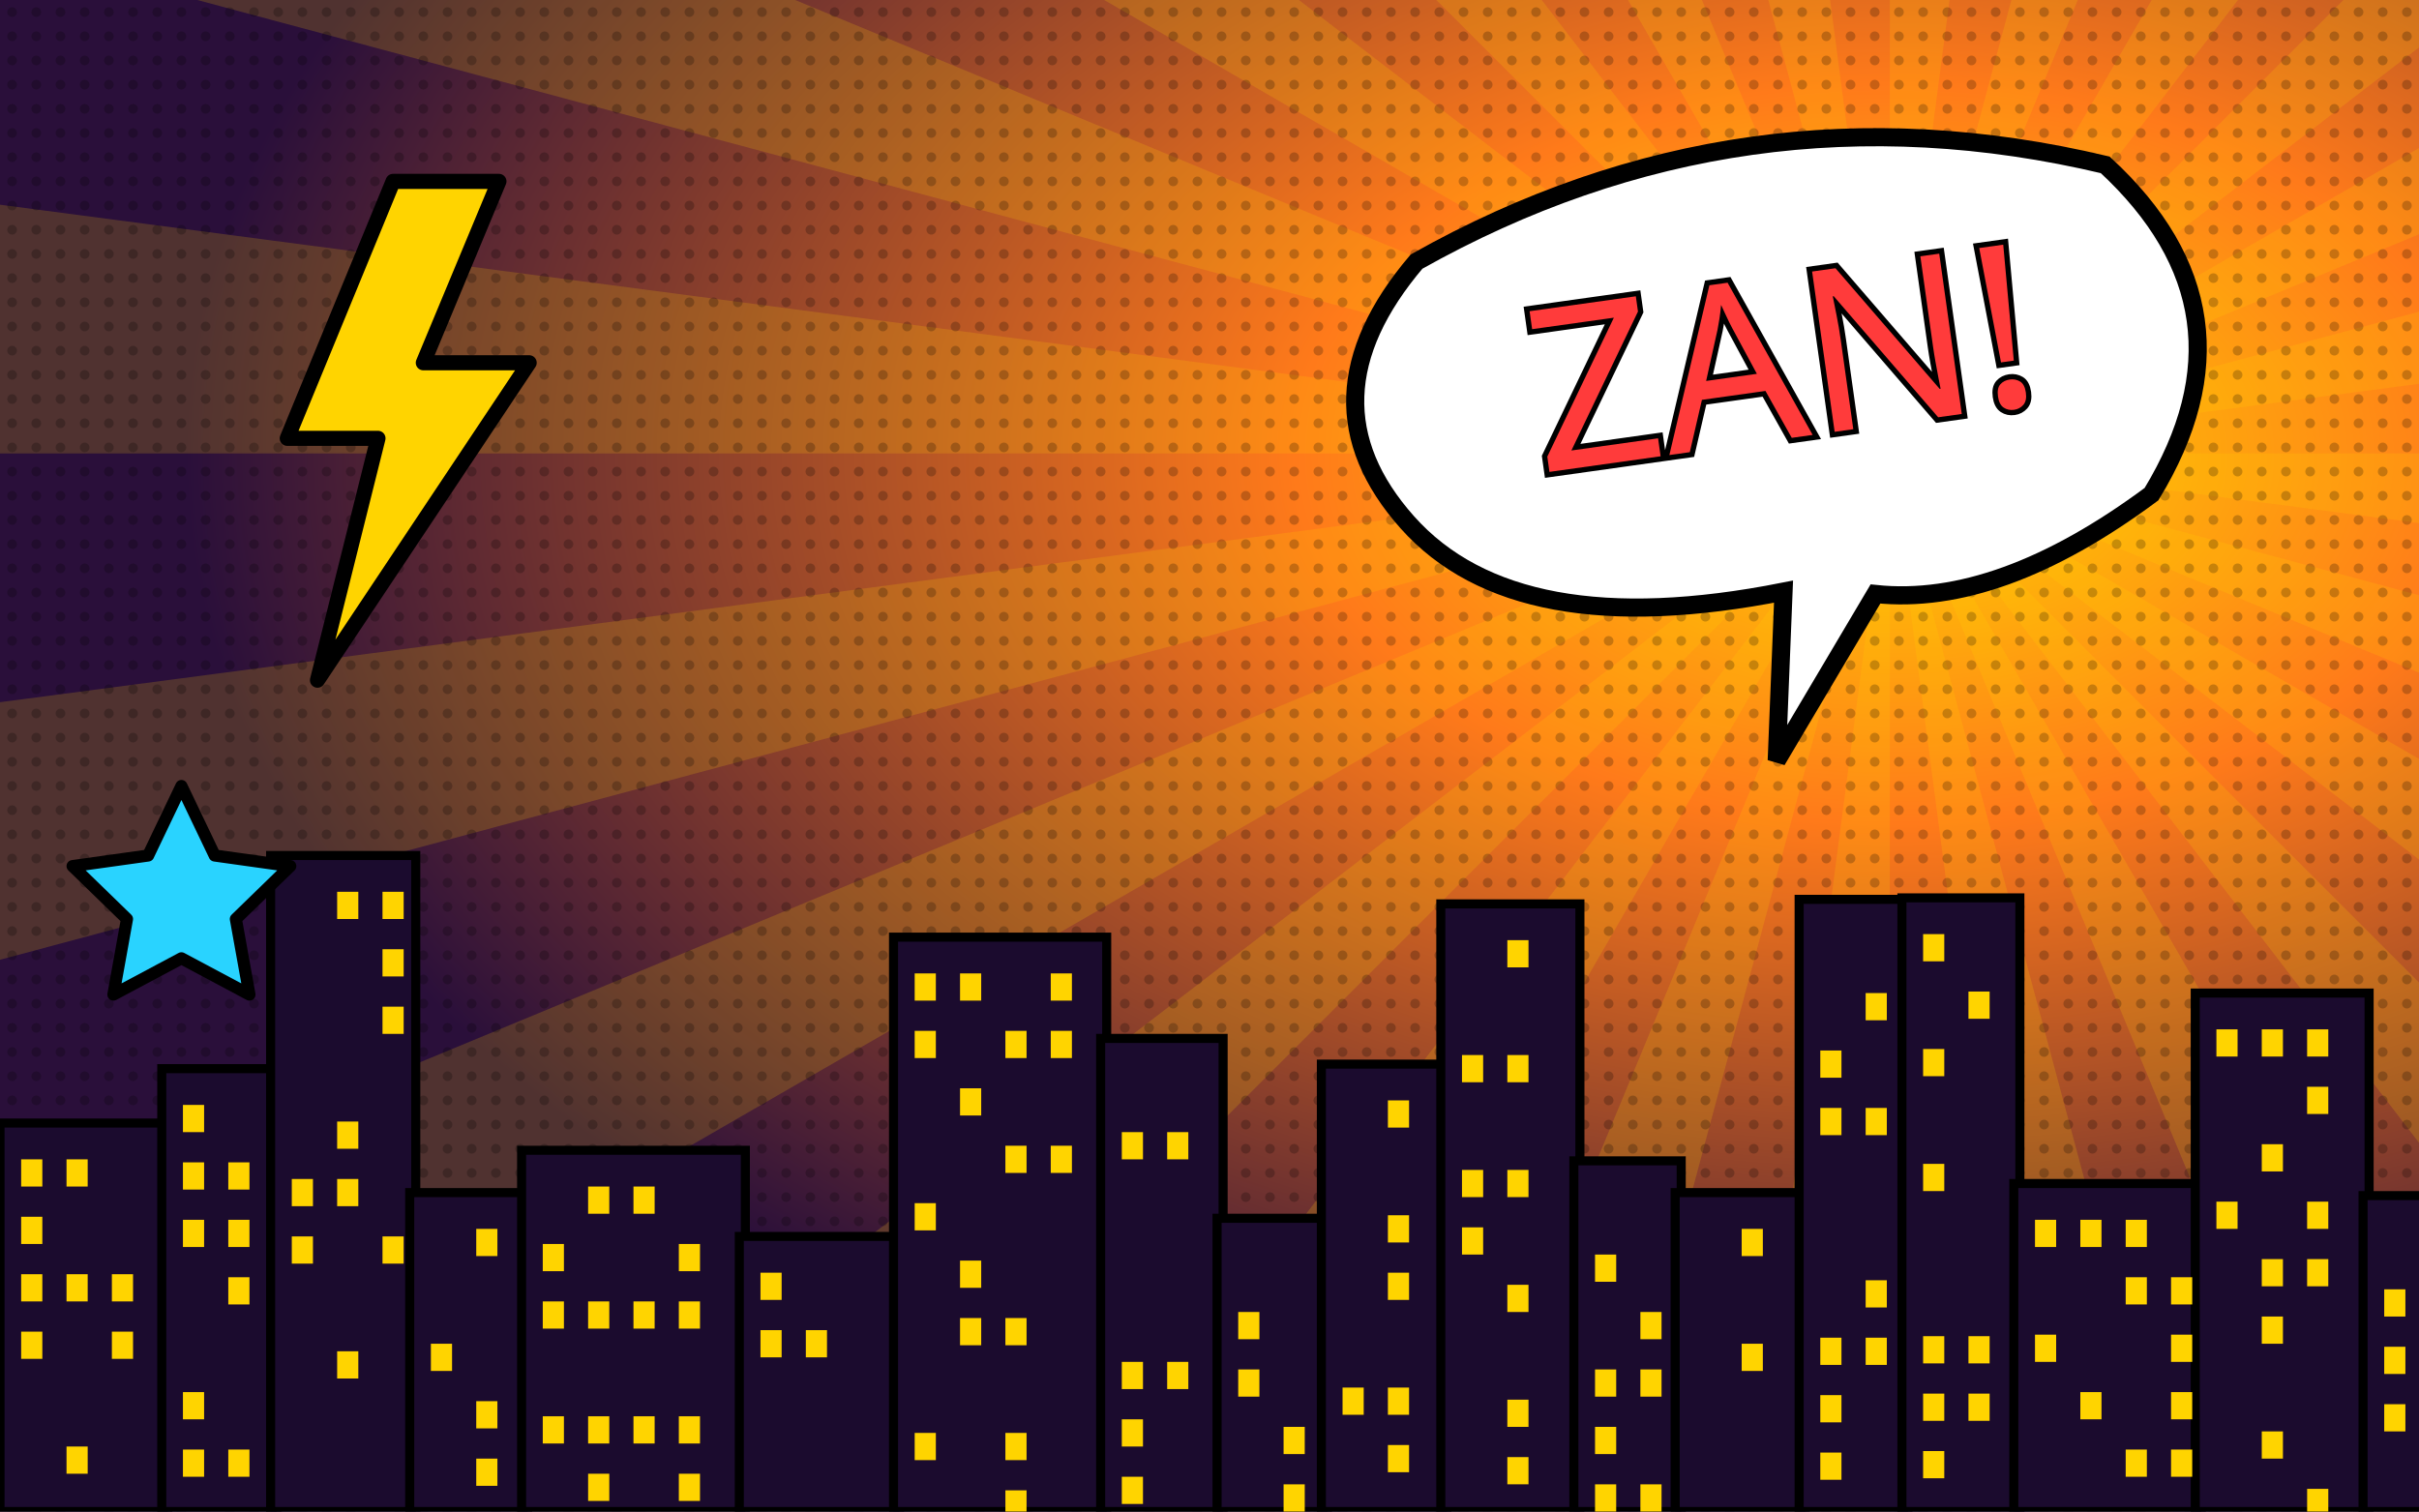
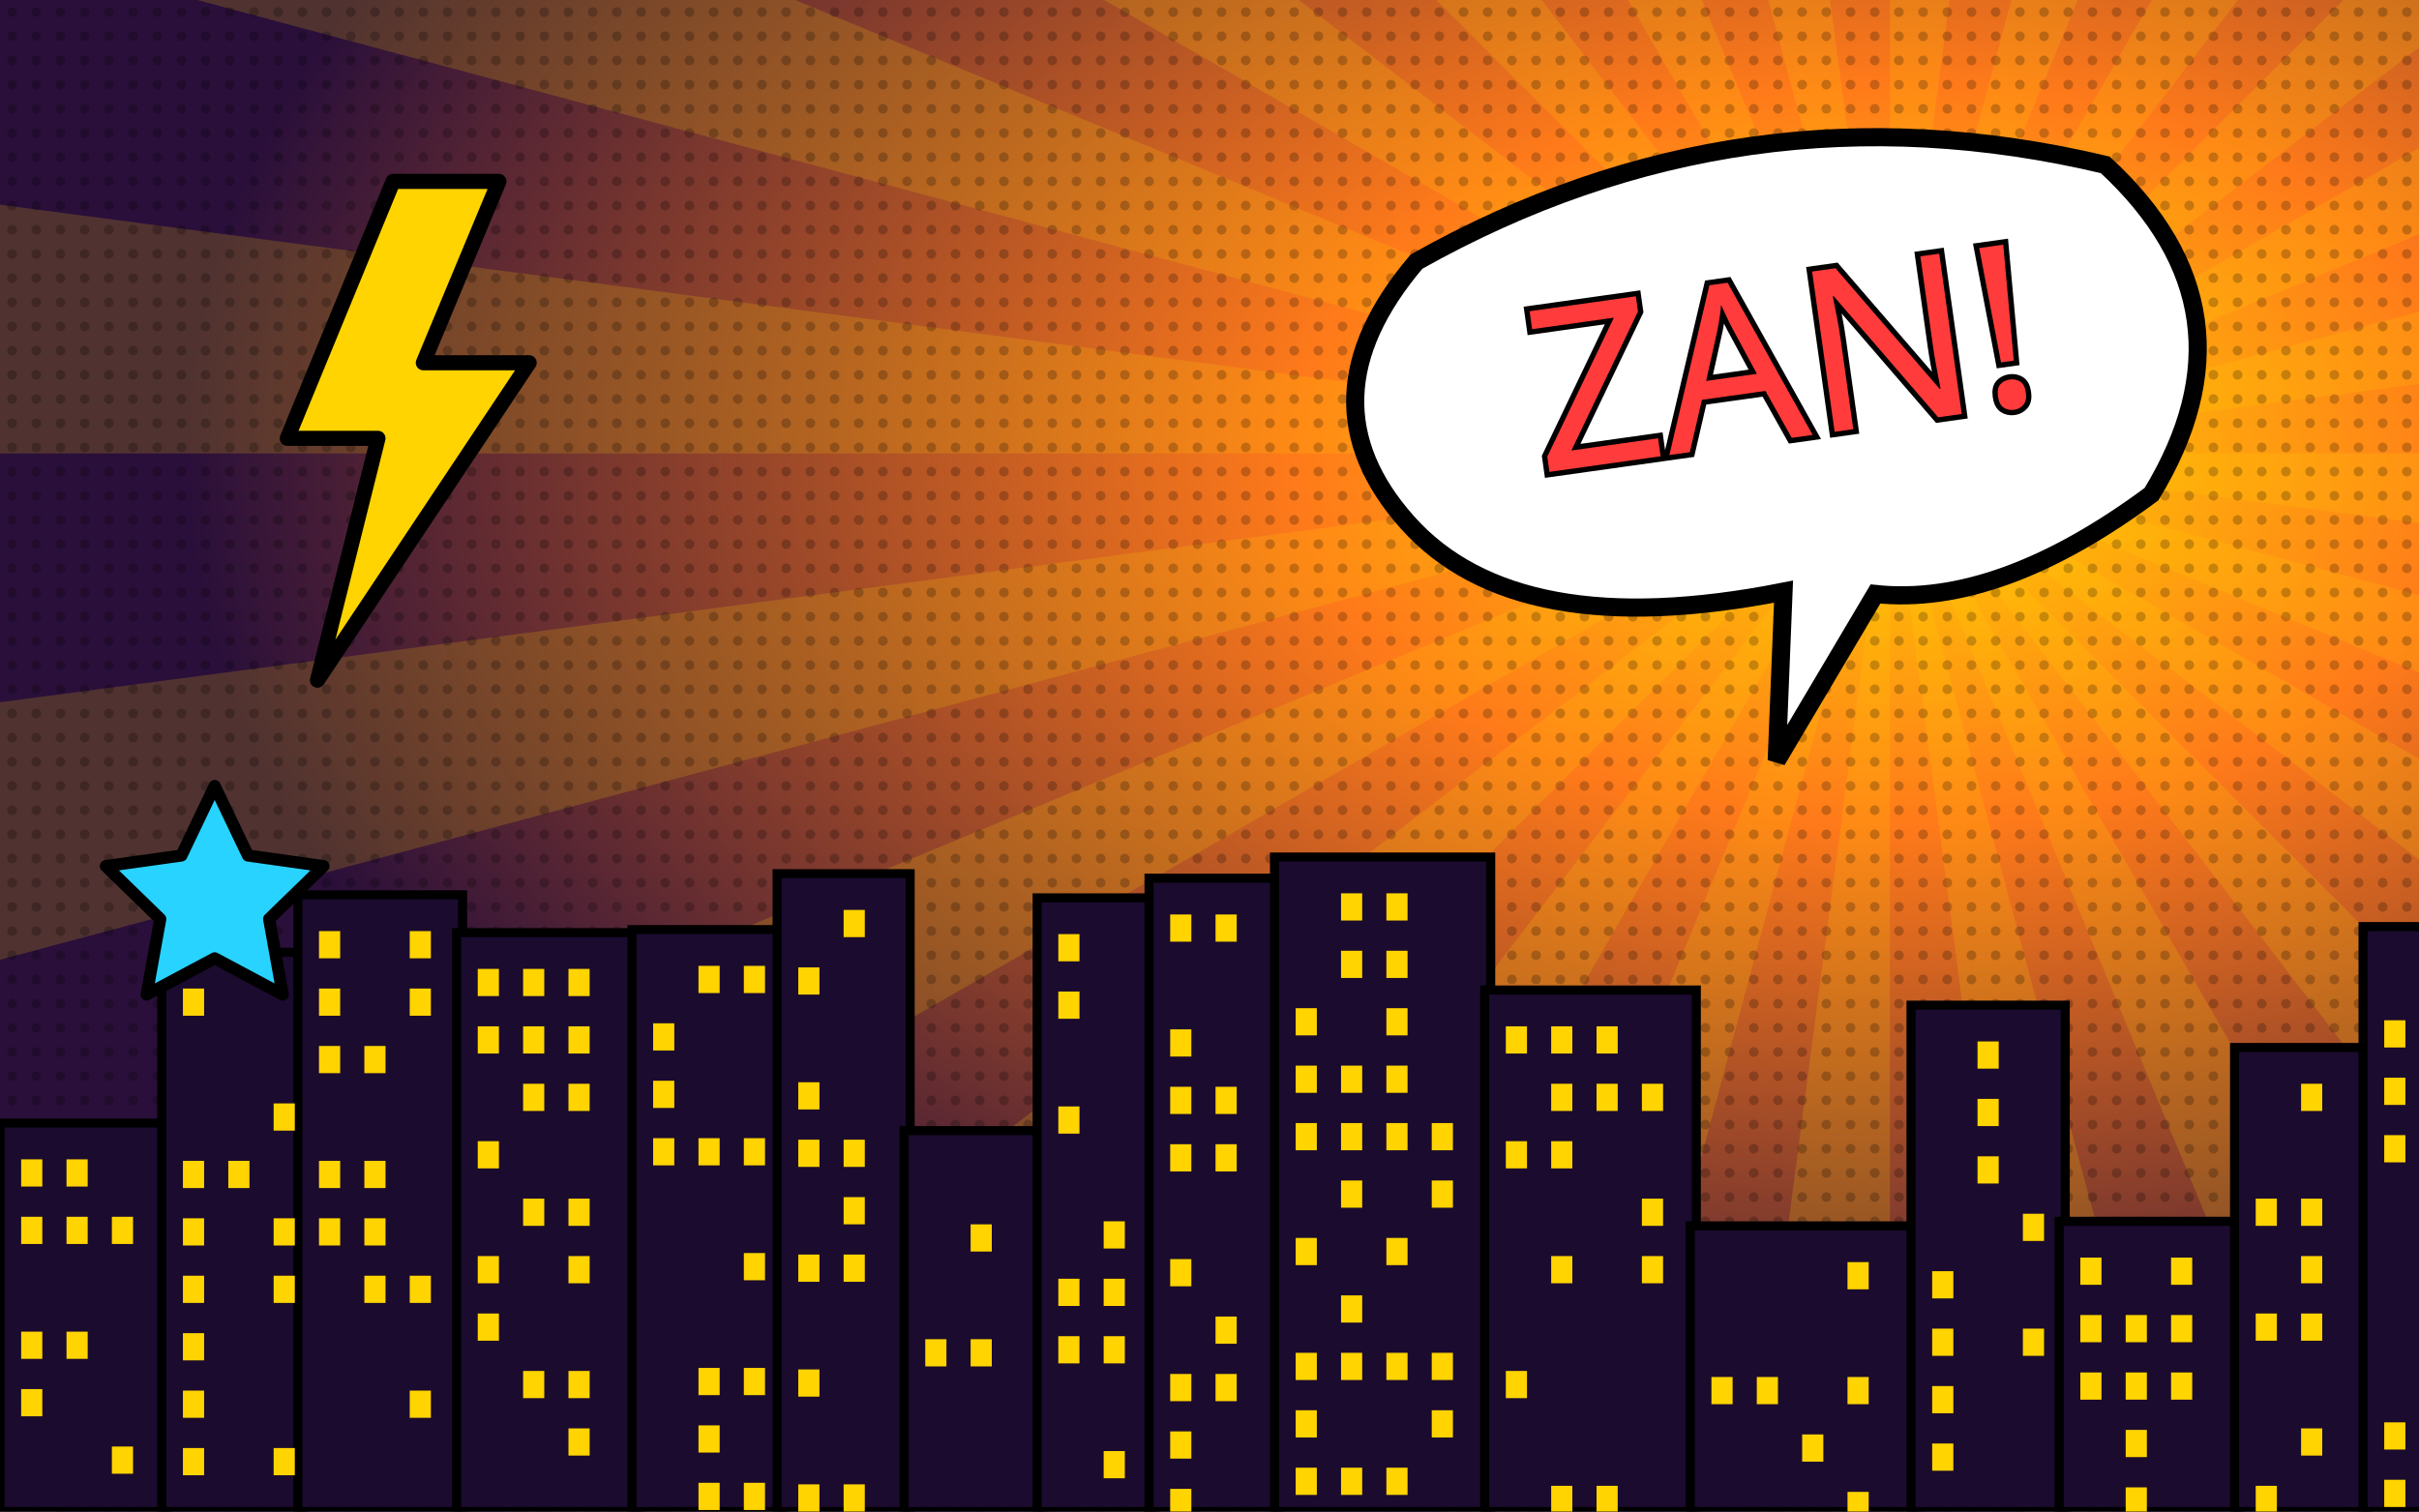
<svg xmlns="http://www.w3.org/2000/svg" viewBox="0 0 1600 1000" preserveAspectRatio="xMidYMid slice">
  <defs>
+     <style>.tw{animation:tw 3.2s ease-in-out infinite}@keyframes tw{50%{opacity:.15}}.f{transform-box:fill-box;transform-origin:center}.fb{transform-box:fill-box;transform-origin:50% 100%}.ray{transform-origin:1250px 300px;animation:spin 90s steps(540) infinite}@keyframes spin{to{transform:rotate(360deg)}}.bob{animation:bob 2.4s ease-in-out infinite alternate}@keyframes bob{to{transform:translateY(-18px) rotate(1deg)}}.zap{animation:zap 3s steps(1) infinite}@keyframes zap{0%,88%,94%{opacity:1}90%,96%{opacity:.25}}.win{animation:win 5s steps(1) infinite}@keyframes win{60%{opacity:.15}}.spin2{animation:sp2 6s linear infinite}@keyframes sp2{to{transform:rotate(360deg)}}</style>
    <radialGradient id="s" cx="78%" cy="30%" r="70%">
      <stop offset="0" stop-color="#ffd400" />
      <stop offset=".35" stop-color="#ff7a1a" />
      <stop offset="1" stop-color="#2a0f3a" />
    </radialGradient>
    <pattern id="h" width="16" height="16" patternUnits="userSpaceOnUse">
      <circle cx="8" cy="8" r="3.2" fill="#000" opacity=".22" />
    </pattern>
  </defs>
  <rect width="1600" height="1000" fill="url(#s)" />
-   <path d="M1250,300L3050,300L3035,535ZM1250,300L2989,766L2913,989ZM1250,300L2809,1200L2678,1396ZM1250,300L2523,1573L2346,1728ZM1250,300L2150,1859L1939,1963ZM1250,300L1716,2039L1485,2085ZM1250,300L1250,2100L1015,2085ZM1250,300L784,2039L561,1963ZM1250,300L350,1859L154,1728ZM1250,300L-23,1573L-178,1396ZM1250,300L-309,1200L-413,989ZM1250,300L-489,766L-535,535ZM1250,300L-550,300L-535,65ZM1250,300L-489,-166L-413,-389ZM1250,300L-309,-600L-178,-796ZM1250,300L-23,-973L154,-1128ZM1250,300L350,-1259L561,-1363ZM1250,300L784,-1439L1015,-1485ZM1250,300L1250,-1500L1485,-1485ZM1250,300L1716,-1439L1939,-1363ZM1250,300L2150,-1259L2346,-1128ZM1250,300L2523,-973L2678,-796ZM1250,300L2809,-600L2913,-389ZM1250,300L2989,-166L3035,65Z" fill="#ffd400" opacity=".18" />
+   <path class="ray" d="M1250,300L3050,300L3035,535ZM1250,300L2989,766L2913,989ZM1250,300L2809,1200L2678,1396ZM1250,300L2523,1573L2346,1728ZM1250,300L2150,1859L1939,1963ZM1250,300L1716,2039L1485,2085ZM1250,300L1250,2100L1015,2085ZM1250,300L784,2039L561,1963ZM1250,300L350,1859L154,1728ZM1250,300L-23,1573L-178,1396ZM1250,300L-309,1200L-413,989ZM1250,300L-489,766L-535,535ZM1250,300L-550,300L-535,65ZM1250,300L-489,-166L-413,-389ZM1250,300L-309,-600L-178,-796ZM1250,300L-23,-973L154,-1128ZM1250,300L350,-1259L561,-1363ZM1250,300L784,-1439L1015,-1485ZM1250,300L1250,-1500L1485,-1485ZM1250,300L1716,-1439L1939,-1363ZM1250,300L2150,-1259L2346,-1128ZM1250,300L2523,-973L2678,-796ZM1250,300L2809,-600L2913,-389ZM1250,300L2989,-166L3035,65Z" fill="#ffd400" opacity=".18" />
  <rect width="1600" height="1000" fill="url(#h)" />
  <rect x="0" y="743" width="111" height="257" fill="#1b0b2e" stroke="#000" stroke-width="6" />
-   <rect x="107" y="707" width="76" height="293" fill="#1b0b2e" stroke="#000" stroke-width="6" />
-   <rect x="179" y="566" width="96" height="434" fill="#1b0b2e" stroke="#000" stroke-width="6" />
-   <rect x="271" y="789" width="78" height="211" fill="#1b0b2e" stroke="#000" stroke-width="6" />
-   <rect x="345" y="761" width="148" height="239" fill="#1b0b2e" stroke="#000" stroke-width="6" />
-   <rect x="489" y="818" width="106" height="182" fill="#1b0b2e" stroke="#000" stroke-width="6" />
-   <rect x="591" y="620" width="141" height="380" fill="#1b0b2e" stroke="#000" stroke-width="6" />
-   <rect x="728" y="687" width="81" height="313" fill="#1b0b2e" stroke="#000" stroke-width="6" />
-   <rect x="805" y="806" width="73" height="194" fill="#1b0b2e" stroke="#000" stroke-width="6" />
-   <rect x="874" y="704" width="83" height="296" fill="#1b0b2e" stroke="#000" stroke-width="6" />
-   <rect x="953" y="598" width="92" height="402" fill="#1b0b2e" stroke="#000" stroke-width="6" />
-   <rect x="1041" y="768" width="71" height="232" fill="#1b0b2e" stroke="#000" stroke-width="6" />
-   <rect x="1108" y="789" width="86" height="211" fill="#1b0b2e" stroke="#000" stroke-width="6" />
-   <rect x="1190" y="595" width="72" height="405" fill="#1b0b2e" stroke="#000" stroke-width="6" />
-   <rect x="1258" y="594" width="78" height="406" fill="#1b0b2e" stroke="#000" stroke-width="6" />
-   <rect x="1332" y="783" width="124" height="217" fill="#1b0b2e" stroke="#000" stroke-width="6" />
-   <rect x="1452" y="657" width="115" height="343" fill="#1b0b2e" stroke="#000" stroke-width="6" />
-   <rect x="1563" y="791" width="105" height="209" fill="#1b0b2e" stroke="#000" stroke-width="6" />
-   <rect x="14" y="767" width="14" height="18" fill="#ffd400" />
+   <rect x="107" y="630" width="94" height="370" fill="#1b0b2e" stroke="#000" stroke-width="6" />
+   <rect x="197" y="592" width="109" height="408" fill="#1b0b2e" stroke="#000" stroke-width="6" />
+   <rect x="302" y="617" width="120" height="383" fill="#1b0b2e" stroke="#000" stroke-width="6" />
+   <rect x="418" y="615" width="100" height="385" fill="#1b0b2e" stroke="#000" stroke-width="6" />
+   <rect x="514" y="578" width="88" height="422" fill="#1b0b2e" stroke="#000" stroke-width="6" />
+   <rect x="598" y="748" width="92" height="252" fill="#1b0b2e" stroke="#000" stroke-width="6" />
+   <rect x="686" y="594" width="78" height="406" fill="#1b0b2e" stroke="#000" stroke-width="6" />
+   <rect x="760" y="581" width="87" height="419" fill="#1b0b2e" stroke="#000" stroke-width="6" />
+   <rect x="843" y="567" width="143" height="433" fill="#1b0b2e" stroke="#000" stroke-width="6" />
+   <rect x="982" y="655" width="140" height="345" fill="#1b0b2e" stroke="#000" stroke-width="6" />
+   <rect x="1118" y="811" width="150" height="189" fill="#1b0b2e" stroke="#000" stroke-width="6" />
+   <rect x="1264" y="665" width="102" height="335" fill="#1b0b2e" stroke="#000" stroke-width="6" />
+   <rect x="1362" y="808" width="120" height="192" fill="#1b0b2e" stroke="#000" stroke-width="6" />
+   <rect x="1478" y="693" width="89" height="307" fill="#1b0b2e" stroke="#000" stroke-width="6" />
+   <rect x="1563" y="613" width="103" height="387" fill="#1b0b2e" stroke="#000" stroke-width="6" />
+   <rect class="win" style="animation-delay:-3.3s" x="14" y="767" width="14" height="18" fill="#ffd400" />
  <rect x="44" y="767" width="14" height="18" fill="#ffd400" />
-   <rect x="14" y="805" width="14" height="18" fill="#ffd400" />
-   <rect x="14" y="843" width="14" height="18" fill="#ffd400" />
-   <rect x="44" y="843" width="14" height="18" fill="#ffd400" />
-   <rect x="74" y="843" width="14" height="18" fill="#ffd400" />
+   <rect class="win" style="animation-delay:-1.7s" x="14" y="805" width="14" height="18" fill="#ffd400" />
+   <rect x="44" y="805" width="14" height="18" fill="#ffd400" />
+   <rect x="74" y="805" width="14" height="18" fill="#ffd400" />
  <rect x="14" y="881" width="14" height="18" fill="#ffd400" />
-   <rect x="74" y="881" width="14" height="18" fill="#ffd400" />
-   <rect x="44" y="957" width="14" height="18" fill="#ffd400" />
-   <rect x="121" y="731" width="14" height="18" fill="#ffd400" />
-   <rect x="121" y="769" width="14" height="18" fill="#ffd400" />
-   <rect x="151" y="769" width="14" height="18" fill="#ffd400" />
-   <rect x="121" y="807" width="14" height="18" fill="#ffd400" />
-   <rect x="151" y="807" width="14" height="18" fill="#ffd400" />
-   <rect x="151" y="845" width="14" height="18" fill="#ffd400" />
-   <rect x="121" y="921" width="14" height="18" fill="#ffd400" />
-   <rect x="121" y="959" width="14" height="18" fill="#ffd400" />
-   <rect x="151" y="959" width="14" height="18" fill="#ffd400" />
-   <rect x="223" y="590" width="14" height="18" fill="#ffd400" />
-   <rect x="253" y="590" width="14" height="18" fill="#ffd400" />
-   <rect x="253" y="628" width="14" height="18" fill="#ffd400" />
-   <rect x="253" y="666" width="14" height="18" fill="#ffd400" />
-   <rect x="223" y="742" width="14" height="18" fill="#ffd400" />
-   <rect x="193" y="780" width="14" height="18" fill="#ffd400" />
-   <rect x="223" y="780" width="14" height="18" fill="#ffd400" />
-   <rect x="193" y="818" width="14" height="18" fill="#ffd400" />
-   <rect x="253" y="818" width="14" height="18" fill="#ffd400" />
-   <rect x="223" y="894" width="14" height="18" fill="#ffd400" />
-   <rect x="315" y="813" width="14" height="18" fill="#ffd400" />
-   <rect x="285" y="889" width="14" height="18" fill="#ffd400" />
-   <rect x="315" y="927" width="14" height="18" fill="#ffd400" />
-   <rect x="315" y="965" width="14" height="18" fill="#ffd400" />
-   <rect x="389" y="785" width="14" height="18" fill="#ffd400" />
-   <rect x="419" y="785" width="14" height="18" fill="#ffd400" />
-   <rect x="359" y="823" width="14" height="18" fill="#ffd400" />
-   <rect x="449" y="823" width="14" height="18" fill="#ffd400" />
-   <rect x="359" y="861" width="14" height="18" fill="#ffd400" />
-   <rect x="389" y="861" width="14" height="18" fill="#ffd400" />
-   <rect x="419" y="861" width="14" height="18" fill="#ffd400" />
-   <rect x="449" y="861" width="14" height="18" fill="#ffd400" />
-   <rect x="359" y="937" width="14" height="18" fill="#ffd400" />
-   <rect x="389" y="937" width="14" height="18" fill="#ffd400" />
-   <rect x="419" y="937" width="14" height="18" fill="#ffd400" />
-   <rect x="449" y="937" width="14" height="18" fill="#ffd400" />
-   <rect x="389" y="975" width="14" height="18" fill="#ffd400" />
-   <rect x="449" y="975" width="14" height="18" fill="#ffd400" />
-   <rect x="503" y="842" width="14" height="18" fill="#ffd400" />
-   <rect x="503" y="880" width="14" height="18" fill="#ffd400" />
-   <rect x="533" y="880" width="14" height="18" fill="#ffd400" />
-   <rect x="605" y="644" width="14" height="18" fill="#ffd400" />
-   <rect x="635" y="644" width="14" height="18" fill="#ffd400" />
-   <rect x="695" y="644" width="14" height="18" fill="#ffd400" />
-   <rect x="605" y="682" width="14" height="18" fill="#ffd400" />
-   <rect x="665" y="682" width="14" height="18" fill="#ffd400" />
-   <rect x="695" y="682" width="14" height="18" fill="#ffd400" />
-   <rect x="635" y="720" width="14" height="18" fill="#ffd400" />
-   <rect x="665" y="758" width="14" height="18" fill="#ffd400" />
-   <rect x="695" y="758" width="14" height="18" fill="#ffd400" />
-   <rect x="605" y="796" width="14" height="18" fill="#ffd400" />
-   <rect x="635" y="834" width="14" height="18" fill="#ffd400" />
-   <rect x="635" y="872" width="14" height="18" fill="#ffd400" />
-   <rect x="665" y="872" width="14" height="18" fill="#ffd400" />
-   <rect x="605" y="948" width="14" height="18" fill="#ffd400" />
-   <rect x="665" y="948" width="14" height="18" fill="#ffd400" />
-   <rect x="665" y="986" width="14" height="18" fill="#ffd400" />
-   <rect x="742" y="749" width="14" height="18" fill="#ffd400" />
-   <rect x="772" y="749" width="14" height="18" fill="#ffd400" />
-   <rect x="742" y="901" width="14" height="18" fill="#ffd400" />
-   <rect x="772" y="901" width="14" height="18" fill="#ffd400" />
-   <rect x="742" y="939" width="14" height="18" fill="#ffd400" />
-   <rect x="742" y="977" width="14" height="18" fill="#ffd400" />
-   <rect x="819" y="868" width="14" height="18" fill="#ffd400" />
-   <rect x="819" y="906" width="14" height="18" fill="#ffd400" />
-   <rect x="849" y="944" width="14" height="18" fill="#ffd400" />
-   <rect x="849" y="982" width="14" height="18" fill="#ffd400" />
-   <rect x="918" y="728" width="14" height="18" fill="#ffd400" />
-   <rect x="918" y="804" width="14" height="18" fill="#ffd400" />
-   <rect x="918" y="842" width="14" height="18" fill="#ffd400" />
-   <rect x="888" y="918" width="14" height="18" fill="#ffd400" />
-   <rect x="918" y="918" width="14" height="18" fill="#ffd400" />
-   <rect x="918" y="956" width="14" height="18" fill="#ffd400" />
-   <rect x="997" y="622" width="14" height="18" fill="#ffd400" />
-   <rect x="967" y="698" width="14" height="18" fill="#ffd400" />
-   <rect x="997" y="698" width="14" height="18" fill="#ffd400" />
-   <rect x="967" y="774" width="14" height="18" fill="#ffd400" />
-   <rect x="997" y="774" width="14" height="18" fill="#ffd400" />
-   <rect x="967" y="812" width="14" height="18" fill="#ffd400" />
-   <rect x="997" y="850" width="14" height="18" fill="#ffd400" />
-   <rect x="997" y="926" width="14" height="18" fill="#ffd400" />
-   <rect x="997" y="964" width="14" height="18" fill="#ffd400" />
-   <rect x="1055" y="830" width="14" height="18" fill="#ffd400" />
-   <rect x="1085" y="868" width="14" height="18" fill="#ffd400" />
-   <rect x="1055" y="906" width="14" height="18" fill="#ffd400" />
-   <rect x="1085" y="906" width="14" height="18" fill="#ffd400" />
-   <rect x="1055" y="944" width="14" height="18" fill="#ffd400" />
-   <rect x="1055" y="982" width="14" height="18" fill="#ffd400" />
-   <rect x="1085" y="982" width="14" height="18" fill="#ffd400" />
-   <rect x="1152" y="813" width="14" height="18" fill="#ffd400" />
-   <rect x="1152" y="889" width="14" height="18" fill="#ffd400" />
-   <rect x="1234" y="657" width="14" height="18" fill="#ffd400" />
-   <rect x="1204" y="695" width="14" height="18" fill="#ffd400" />
-   <rect x="1204" y="733" width="14" height="18" fill="#ffd400" />
-   <rect x="1234" y="733" width="14" height="18" fill="#ffd400" />
-   <rect x="1234" y="847" width="14" height="18" fill="#ffd400" />
-   <rect x="1204" y="885" width="14" height="18" fill="#ffd400" />
-   <rect x="1234" y="885" width="14" height="18" fill="#ffd400" />
-   <rect x="1204" y="923" width="14" height="18" fill="#ffd400" />
-   <rect x="1204" y="961" width="14" height="18" fill="#ffd400" />
-   <rect x="1272" y="618" width="14" height="18" fill="#ffd400" />
-   <rect x="1302" y="656" width="14" height="18" fill="#ffd400" />
-   <rect x="1272" y="694" width="14" height="18" fill="#ffd400" />
-   <rect x="1272" y="770" width="14" height="18" fill="#ffd400" />
-   <rect x="1272" y="884" width="14" height="18" fill="#ffd400" />
-   <rect x="1302" y="884" width="14" height="18" fill="#ffd400" />
-   <rect x="1272" y="922" width="14" height="18" fill="#ffd400" />
-   <rect x="1302" y="922" width="14" height="18" fill="#ffd400" />
-   <rect x="1272" y="960" width="14" height="18" fill="#ffd400" />
-   <rect x="1346" y="807" width="14" height="18" fill="#ffd400" />
-   <rect x="1376" y="807" width="14" height="18" fill="#ffd400" />
-   <rect x="1406" y="807" width="14" height="18" fill="#ffd400" />
-   <rect x="1406" y="845" width="14" height="18" fill="#ffd400" />
-   <rect x="1436" y="845" width="14" height="18" fill="#ffd400" />
-   <rect x="1346" y="883" width="14" height="18" fill="#ffd400" />
-   <rect x="1436" y="883" width="14" height="18" fill="#ffd400" />
-   <rect x="1376" y="921" width="14" height="18" fill="#ffd400" />
-   <rect x="1436" y="921" width="14" height="18" fill="#ffd400" />
-   <rect x="1406" y="959" width="14" height="18" fill="#ffd400" />
-   <rect x="1436" y="959" width="14" height="18" fill="#ffd400" />
-   <rect x="1466" y="681" width="14" height="18" fill="#ffd400" />
-   <rect x="1496" y="681" width="14" height="18" fill="#ffd400" />
-   <rect x="1526" y="681" width="14" height="18" fill="#ffd400" />
-   <rect x="1526" y="719" width="14" height="18" fill="#ffd400" />
-   <rect x="1496" y="757" width="14" height="18" fill="#ffd400" />
-   <rect x="1466" y="795" width="14" height="18" fill="#ffd400" />
-   <rect x="1526" y="795" width="14" height="18" fill="#ffd400" />
-   <rect x="1496" y="833" width="14" height="18" fill="#ffd400" />
-   <rect x="1526" y="833" width="14" height="18" fill="#ffd400" />
-   <rect x="1496" y="871" width="14" height="18" fill="#ffd400" />
-   <rect x="1496" y="947" width="14" height="18" fill="#ffd400" />
-   <rect x="1526" y="985" width="14" height="18" fill="#ffd400" />
-   <rect x="1607" y="815" width="14" height="18" fill="#ffd400" />
-   <rect x="1577" y="853" width="14" height="18" fill="#ffd400" />
-   <rect x="1607" y="853" width="14" height="18" fill="#ffd400" />
-   <rect x="1637" y="853" width="14" height="18" fill="#ffd400" />
-   <rect x="1577" y="891" width="14" height="18" fill="#ffd400" />
-   <rect x="1637" y="891" width="14" height="18" fill="#ffd400" />
-   <rect x="1577" y="929" width="14" height="18" fill="#ffd400" />
-   <rect x="1607" y="929" width="14" height="18" fill="#ffd400" />
-   <rect x="1637" y="929" width="14" height="18" fill="#ffd400" />
-   <rect x="1607" y="967" width="14" height="18" fill="#ffd400" />
+   <rect x="44" y="881" width="14" height="18" fill="#ffd400" />
+   <rect x="14" y="919" width="14" height="18" fill="#ffd400" />
+   <rect x="74" y="957" width="14" height="18" fill="#ffd400" />
+   <rect x="121" y="654" width="14" height="18" fill="#ffd400" />
+   <rect x="181" y="730" width="14" height="18" fill="#ffd400" />
+   <rect x="121" y="768" width="14" height="18" fill="#ffd400" />
+   <rect x="151" y="768" width="14" height="18" fill="#ffd400" />
+   <rect x="121" y="806" width="14" height="18" fill="#ffd400" />
+   <rect x="181" y="806" width="14" height="18" fill="#ffd400" />
+   <rect x="121" y="844" width="14" height="18" fill="#ffd400" />
+   <rect x="181" y="844" width="14" height="18" fill="#ffd400" />
+   <rect x="121" y="882" width="14" height="18" fill="#ffd400" />
+   <rect x="121" y="920" width="14" height="18" fill="#ffd400" />
+   <rect class="win" style="animation-delay:-1.1s" x="121" y="958" width="14" height="18" fill="#ffd400" />
+   <rect x="181" y="958" width="14" height="18" fill="#ffd400" />
+   <rect x="211" y="616" width="14" height="18" fill="#ffd400" />
+   <rect x="271" y="616" width="14" height="18" fill="#ffd400" />
+   <rect class="win" style="animation-delay:-0.2s" x="211" y="654" width="14" height="18" fill="#ffd400" />
+   <rect x="271" y="654" width="14" height="18" fill="#ffd400" />
+   <rect x="211" y="692" width="14" height="18" fill="#ffd400" />
+   <rect x="241" y="692" width="14" height="18" fill="#ffd400" />
+   <rect x="211" y="768" width="14" height="18" fill="#ffd400" />
+   <rect x="241" y="768" width="14" height="18" fill="#ffd400" />
+   <rect x="211" y="806" width="14" height="18" fill="#ffd400" />
+   <rect x="241" y="806" width="14" height="18" fill="#ffd400" />
+   <rect class="win" style="animation-delay:-1.7s" x="241" y="844" width="14" height="18" fill="#ffd400" />
+   <rect x="271" y="844" width="14" height="18" fill="#ffd400" />
+   <rect x="271" y="920" width="14" height="18" fill="#ffd400" />
+   <rect class="win" style="animation-delay:-2.5s" x="316" y="641" width="14" height="18" fill="#ffd400" />
+   <rect class="win" style="animation-delay:-0.8s" x="346" y="641" width="14" height="18" fill="#ffd400" />
+   <rect x="376" y="641" width="14" height="18" fill="#ffd400" />
+   <rect class="win" style="animation-delay:-0.6s" x="316" y="679" width="14" height="18" fill="#ffd400" />
+   <rect x="346" y="679" width="14" height="18" fill="#ffd400" />
+   <rect x="376" y="679" width="14" height="18" fill="#ffd400" />
+   <rect x="346" y="717" width="14" height="18" fill="#ffd400" />
+   <rect x="376" y="717" width="14" height="18" fill="#ffd400" />
+   <rect x="316" y="755" width="14" height="18" fill="#ffd400" />
+   <rect class="win" style="animation-delay:-1.4s" x="346" y="793" width="14" height="18" fill="#ffd400" />
+   <rect x="376" y="793" width="14" height="18" fill="#ffd400" />
+   <rect class="win" style="animation-delay:-3.8s" x="316" y="831" width="14" height="18" fill="#ffd400" />
+   <rect x="376" y="831" width="14" height="18" fill="#ffd400" />
+   <rect x="316" y="869" width="14" height="18" fill="#ffd400" />
+   <rect x="346" y="907" width="14" height="18" fill="#ffd400" />
+   <rect x="376" y="907" width="14" height="18" fill="#ffd400" />
+   <rect x="376" y="945" width="14" height="18" fill="#ffd400" />
+   <rect x="462" y="639" width="14" height="18" fill="#ffd400" />
+   <rect class="win" style="animation-delay:-0.1s" x="492" y="639" width="14" height="18" fill="#ffd400" />
+   <rect x="432" y="677" width="14" height="18" fill="#ffd400" />
+   <rect x="432" y="715" width="14" height="18" fill="#ffd400" />
+   <rect x="432" y="753" width="14" height="18" fill="#ffd400" />
+   <rect x="462" y="753" width="14" height="18" fill="#ffd400" />
+   <rect x="492" y="753" width="14" height="18" fill="#ffd400" />
+   <rect x="492" y="829" width="14" height="18" fill="#ffd400" />
+   <rect x="462" y="905" width="14" height="18" fill="#ffd400" />
+   <rect x="492" y="905" width="14" height="18" fill="#ffd400" />
+   <rect x="462" y="943" width="14" height="18" fill="#ffd400" />
+   <rect x="462" y="981" width="14" height="18" fill="#ffd400" />
+   <rect x="492" y="981" width="14" height="18" fill="#ffd400" />
+   <rect x="558" y="602" width="14" height="18" fill="#ffd400" />
+   <rect class="win" style="animation-delay:-3.9s" x="528" y="640" width="14" height="18" fill="#ffd400" />
+   <rect x="528" y="716" width="14" height="18" fill="#ffd400" />
+   <rect x="528" y="754" width="14" height="18" fill="#ffd400" />
+   <rect x="558" y="754" width="14" height="18" fill="#ffd400" />
+   <rect x="558" y="792" width="14" height="18" fill="#ffd400" />
+   <rect x="528" y="830" width="14" height="18" fill="#ffd400" />
+   <rect x="558" y="830" width="14" height="18" fill="#ffd400" />
+   <rect x="528" y="906" width="14" height="18" fill="#ffd400" />
+   <rect x="528" y="982" width="14" height="18" fill="#ffd400" />
+   <rect class="win" style="animation-delay:-3.2s" x="558" y="982" width="14" height="18" fill="#ffd400" />
+   <rect x="642" y="810" width="14" height="18" fill="#ffd400" />
+   <rect x="612" y="886" width="14" height="18" fill="#ffd400" />
+   <rect x="642" y="886" width="14" height="18" fill="#ffd400" />
+   <rect x="700" y="618" width="14" height="18" fill="#ffd400" />
+   <rect x="700" y="656" width="14" height="18" fill="#ffd400" />
+   <rect x="700" y="732" width="14" height="18" fill="#ffd400" />
+   <rect x="730" y="808" width="14" height="18" fill="#ffd400" />
+   <rect x="700" y="846" width="14" height="18" fill="#ffd400" />
+   <rect x="730" y="846" width="14" height="18" fill="#ffd400" />
+   <rect x="700" y="884" width="14" height="18" fill="#ffd400" />
+   <rect x="730" y="884" width="14" height="18" fill="#ffd400" />
+   <rect x="730" y="960" width="14" height="18" fill="#ffd400" />
+   <rect x="774" y="605" width="14" height="18" fill="#ffd400" />
+   <rect x="804" y="605" width="14" height="18" fill="#ffd400" />
+   <rect x="774" y="681" width="14" height="18" fill="#ffd400" />
+   <rect x="774" y="719" width="14" height="18" fill="#ffd400" />
+   <rect x="804" y="719" width="14" height="18" fill="#ffd400" />
+   <rect x="774" y="757" width="14" height="18" fill="#ffd400" />
+   <rect class="win" style="animation-delay:-1.3s" x="804" y="757" width="14" height="18" fill="#ffd400" />
+   <rect x="774" y="833" width="14" height="18" fill="#ffd400" />
+   <rect x="804" y="871" width="14" height="18" fill="#ffd400" />
+   <rect x="774" y="909" width="14" height="18" fill="#ffd400" />
+   <rect x="804" y="909" width="14" height="18" fill="#ffd400" />
+   <rect x="774" y="947" width="14" height="18" fill="#ffd400" />
+   <rect x="774" y="985" width="14" height="18" fill="#ffd400" />
+   <rect class="win" style="animation-delay:-2.8s" x="887" y="591" width="14" height="18" fill="#ffd400" />
+   <rect class="win" style="animation-delay:-3.8s" x="917" y="591" width="14" height="18" fill="#ffd400" />
+   <rect x="887" y="629" width="14" height="18" fill="#ffd400" />
+   <rect x="917" y="629" width="14" height="18" fill="#ffd400" />
+   <rect x="857" y="667" width="14" height="18" fill="#ffd400" />
+   <rect x="917" y="667" width="14" height="18" fill="#ffd400" />
+   <rect class="win" style="animation-delay:-0.6s" x="857" y="705" width="14" height="18" fill="#ffd400" />
+   <rect x="887" y="705" width="14" height="18" fill="#ffd400" />
+   <rect x="917" y="705" width="14" height="18" fill="#ffd400" />
+   <rect x="857" y="743" width="14" height="18" fill="#ffd400" />
+   <rect x="887" y="743" width="14" height="18" fill="#ffd400" />
+   <rect x="917" y="743" width="14" height="18" fill="#ffd400" />
+   <rect x="947" y="743" width="14" height="18" fill="#ffd400" />
+   <rect x="887" y="781" width="14" height="18" fill="#ffd400" />
+   <rect x="947" y="781" width="14" height="18" fill="#ffd400" />
+   <rect x="857" y="819" width="14" height="18" fill="#ffd400" />
+   <rect x="917" y="819" width="14" height="18" fill="#ffd400" />
+   <rect x="887" y="857" width="14" height="18" fill="#ffd400" />
+   <rect x="857" y="895" width="14" height="18" fill="#ffd400" />
+   <rect x="887" y="895" width="14" height="18" fill="#ffd400" />
+   <rect x="917" y="895" width="14" height="18" fill="#ffd400" />
+   <rect x="947" y="895" width="14" height="18" fill="#ffd400" />
+   <rect x="857" y="933" width="14" height="18" fill="#ffd400" />
+   <rect x="947" y="933" width="14" height="18" fill="#ffd400" />
+   <rect x="857" y="971" width="14" height="18" fill="#ffd400" />
+   <rect x="887" y="971" width="14" height="18" fill="#ffd400" />
+   <rect x="917" y="971" width="14" height="18" fill="#ffd400" />
+   <rect x="996" y="679" width="14" height="18" fill="#ffd400" />
+   <rect x="1026" y="679" width="14" height="18" fill="#ffd400" />
+   <rect x="1056" y="679" width="14" height="18" fill="#ffd400" />
+   <rect x="1026" y="717" width="14" height="18" fill="#ffd400" />
+   <rect x="1056" y="717" width="14" height="18" fill="#ffd400" />
+   <rect x="1086" y="717" width="14" height="18" fill="#ffd400" />
+   <rect class="win" style="animation-delay:-1.2s" x="996" y="755" width="14" height="18" fill="#ffd400" />
+   <rect x="1026" y="755" width="14" height="18" fill="#ffd400" />
+   <rect x="1086" y="793" width="14" height="18" fill="#ffd400" />
+   <rect x="1026" y="831" width="14" height="18" fill="#ffd400" />
+   <rect x="1086" y="831" width="14" height="18" fill="#ffd400" />
+   <rect x="996" y="907" width="14" height="18" fill="#ffd400" />
+   <rect class="win" style="animation-delay:-0.5s" x="1026" y="983" width="14" height="18" fill="#ffd400" />
+   <rect class="win" style="animation-delay:-3.3s" x="1056" y="983" width="14" height="18" fill="#ffd400" />
+   <rect x="1222" y="835" width="14" height="18" fill="#ffd400" />
+   <rect x="1132" y="911" width="14" height="18" fill="#ffd400" />
+   <rect class="win" style="animation-delay:-1.1s" x="1162" y="911" width="14" height="18" fill="#ffd400" />
+   <rect x="1222" y="911" width="14" height="18" fill="#ffd400" />
+   <rect x="1192" y="949" width="14" height="18" fill="#ffd400" />
+   <rect x="1222" y="987" width="14" height="18" fill="#ffd400" />
+   <rect x="1308" y="689" width="14" height="18" fill="#ffd400" />
+   <rect x="1308" y="727" width="14" height="18" fill="#ffd400" />
+   <rect x="1308" y="765" width="14" height="18" fill="#ffd400" />
+   <rect class="win" style="animation-delay:-1.9s" x="1338" y="803" width="14" height="18" fill="#ffd400" />
+   <rect class="win" style="animation-delay:-2.0s" x="1278" y="841" width="14" height="18" fill="#ffd400" />
+   <rect x="1278" y="879" width="14" height="18" fill="#ffd400" />
+   <rect class="win" style="animation-delay:-3.0s" x="1338" y="879" width="14" height="18" fill="#ffd400" />
+   <rect x="1278" y="917" width="14" height="18" fill="#ffd400" />
+   <rect class="win" style="animation-delay:-1.5s" x="1278" y="955" width="14" height="18" fill="#ffd400" />
+   <rect x="1376" y="832" width="14" height="18" fill="#ffd400" />
+   <rect x="1436" y="832" width="14" height="18" fill="#ffd400" />
+   <rect x="1376" y="870" width="14" height="18" fill="#ffd400" />
+   <rect x="1406" y="870" width="14" height="18" fill="#ffd400" />
+   <rect x="1436" y="870" width="14" height="18" fill="#ffd400" />
+   <rect x="1376" y="908" width="14" height="18" fill="#ffd400" />
+   <rect class="win" style="animation-delay:-3.0s" x="1406" y="908" width="14" height="18" fill="#ffd400" />
+   <rect class="win" style="animation-delay:-1.6s" x="1436" y="908" width="14" height="18" fill="#ffd400" />
+   <rect x="1406" y="946" width="14" height="18" fill="#ffd400" />
+   <rect class="win" style="animation-delay:-2.6s" x="1406" y="984" width="14" height="18" fill="#ffd400" />
+   <rect x="1522" y="717" width="14" height="18" fill="#ffd400" />
+   <rect class="win" style="animation-delay:-3.0s" x="1492" y="793" width="14" height="18" fill="#ffd400" />
+   <rect x="1522" y="793" width="14" height="18" fill="#ffd400" />
+   <rect class="win" style="animation-delay:-3.7s" x="1522" y="831" width="14" height="18" fill="#ffd400" />
+   <rect x="1492" y="869" width="14" height="18" fill="#ffd400" />
+   <rect x="1522" y="869" width="14" height="18" fill="#ffd400" />
+   <rect x="1522" y="945" width="14" height="18" fill="#ffd400" />
+   <rect x="1492" y="983" width="14" height="18" fill="#ffd400" />
+   <rect x="1607" y="637" width="14" height="18" fill="#ffd400" />
+   <rect x="1637" y="637" width="14" height="18" fill="#ffd400" />
+   <rect x="1577" y="675" width="14" height="18" fill="#ffd400" />
+   <rect x="1577" y="713" width="14" height="18" fill="#ffd400" />
+   <rect x="1637" y="713" width="14" height="18" fill="#ffd400" />
+   <rect class="win" style="animation-delay:-1.4s" x="1577" y="751" width="14" height="18" fill="#ffd400" />
+   <rect x="1607" y="751" width="14" height="18" fill="#ffd400" />
+   <rect x="1637" y="751" width="14" height="18" fill="#ffd400" />
+   <rect x="1637" y="789" width="14" height="18" fill="#ffd400" />
+   <rect x="1607" y="827" width="14" height="18" fill="#ffd400" />
+   <rect x="1637" y="827" width="14" height="18" fill="#ffd400" />
+   <rect x="1607" y="865" width="14" height="18" fill="#ffd400" />
+   <rect x="1607" y="903" width="14" height="18" fill="#ffd400" />
+   <rect x="1637" y="903" width="14" height="18" fill="#ffd400" />
+   <rect x="1577" y="941" width="14" height="18" fill="#ffd400" />
+   <rect class="win" style="animation-delay:-2.8s" x="1577" y="979" width="14" height="18" fill="#ffd400" />
  <g transform="translate(1180 250) rotate(-8)">
-     <path d="M-230,-110 Q0,-200 230,-110 Q320,0 230,110 Q120,170 40,150 L-40,250 L-20,140 Q-200,150 -260,60 Q-320,-30 -230,-110Z" fill="#fff" stroke="#000" stroke-width="12" />
-     <text x="0" y="40" text-anchor="middle" font-family="Impact,Arial Black,sans-serif" font-size="150" fill="#ff3b3b" stroke="#000" stroke-width="7" paint-order="stroke">ZAN!</text>
+     <g class="bob">
+       <path d="M-230,-110 Q0,-200 230,-110 Q320,0 230,110 Q120,170 40,150 L-40,250 L-20,140 Q-200,150 -260,60 Q-320,-30 -230,-110Z" fill="#fff" stroke="#000" stroke-width="12" />
+       <text x="0" y="40" text-anchor="middle" font-family="Impact,Arial Black,sans-serif" font-size="150" fill="#ff3b3b" stroke="#000" stroke-width="7" paint-order="stroke">ZAN!</text>
+     </g>
  </g>
-   <path d="M260,120 L330,120 L280,240 L350,240 L210,450 L250,290 L190,290Z" fill="#ffd400" stroke="#000" stroke-width="10" stroke-linejoin="round" />
-   <path d="M120,520 l22,46 50,7 -36,35 9,50 -45,-24 -45,24 9,-50 -36,-35 50,-7z" fill="#29d3ff" stroke="#000" stroke-width="8" stroke-linejoin="round" />
+   <path class="zap" d="M260,120 L330,120 L280,240 L350,240 L210,450 L250,290 L190,290Z" fill="#ffd400" stroke="#000" stroke-width="10" stroke-linejoin="round" />
+   <g transform="translate(142 590)">
+     <path class="f spin2" d="M0,-70 l22,46 50,7 -36,35 9,50 -45,-24 -45,24 9,-50 -36,-35 50,-7z" fill="#29d3ff" stroke="#000" stroke-width="8" stroke-linejoin="round" />
+   </g>
</svg>
